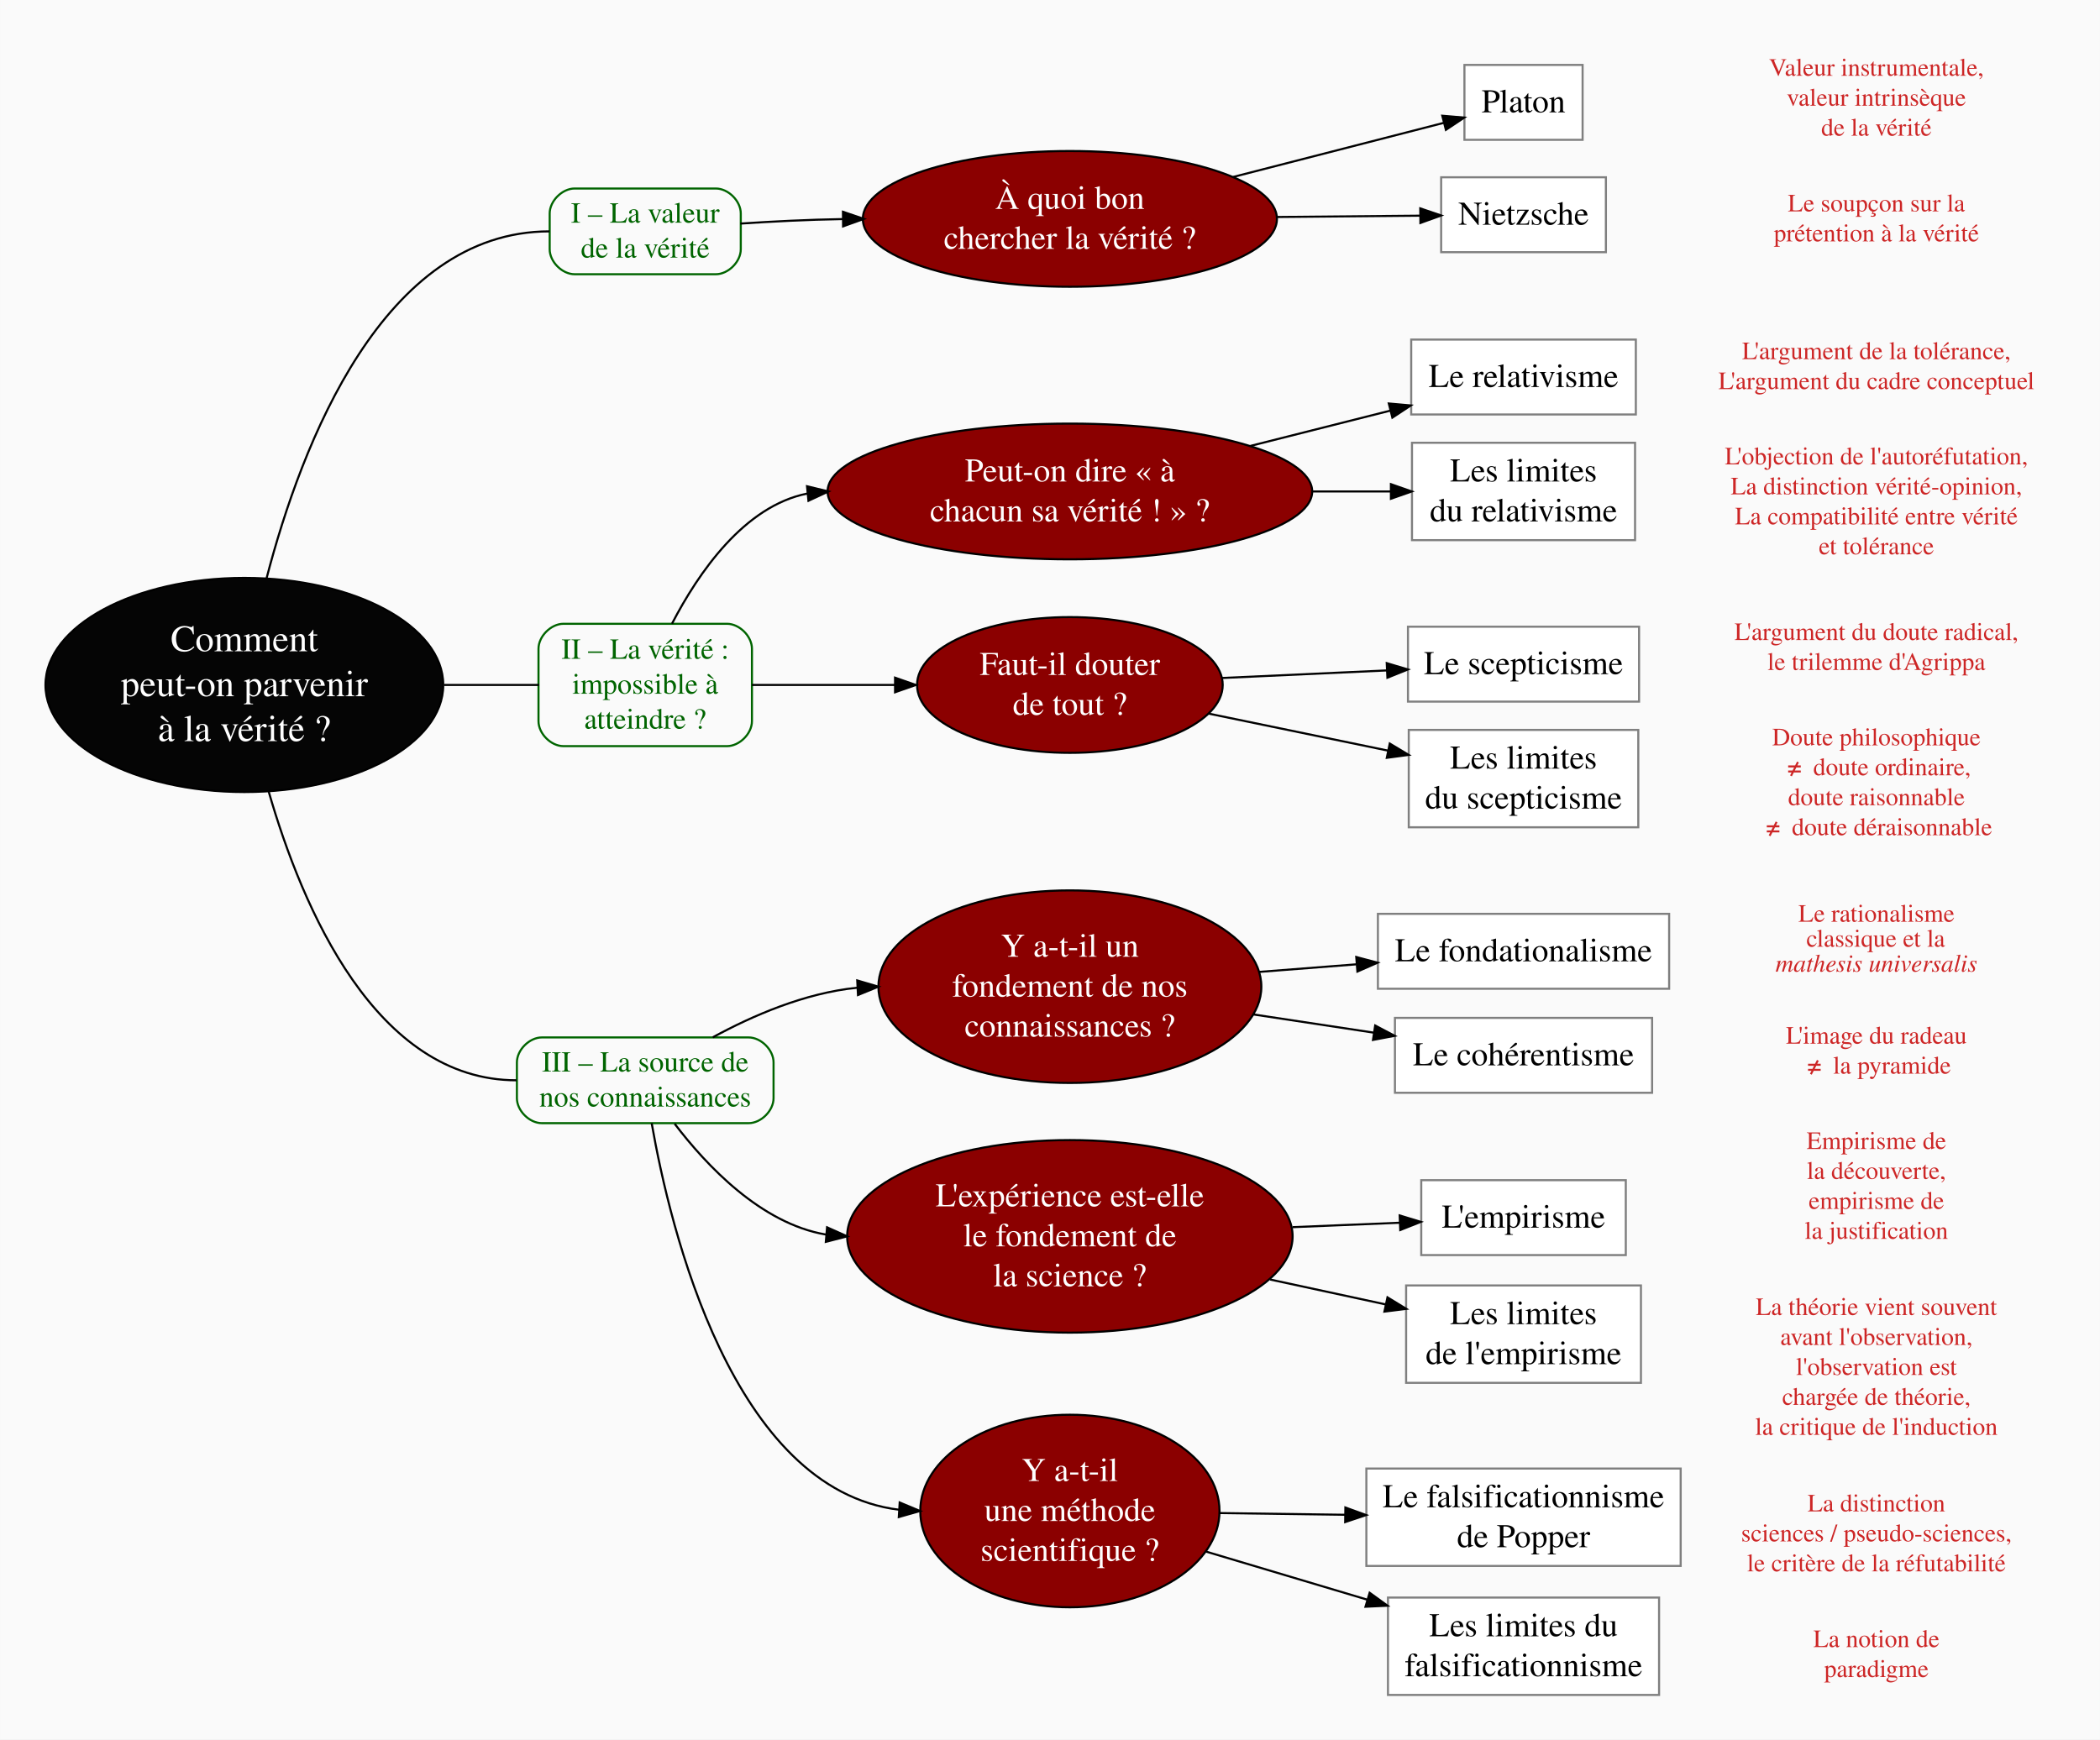
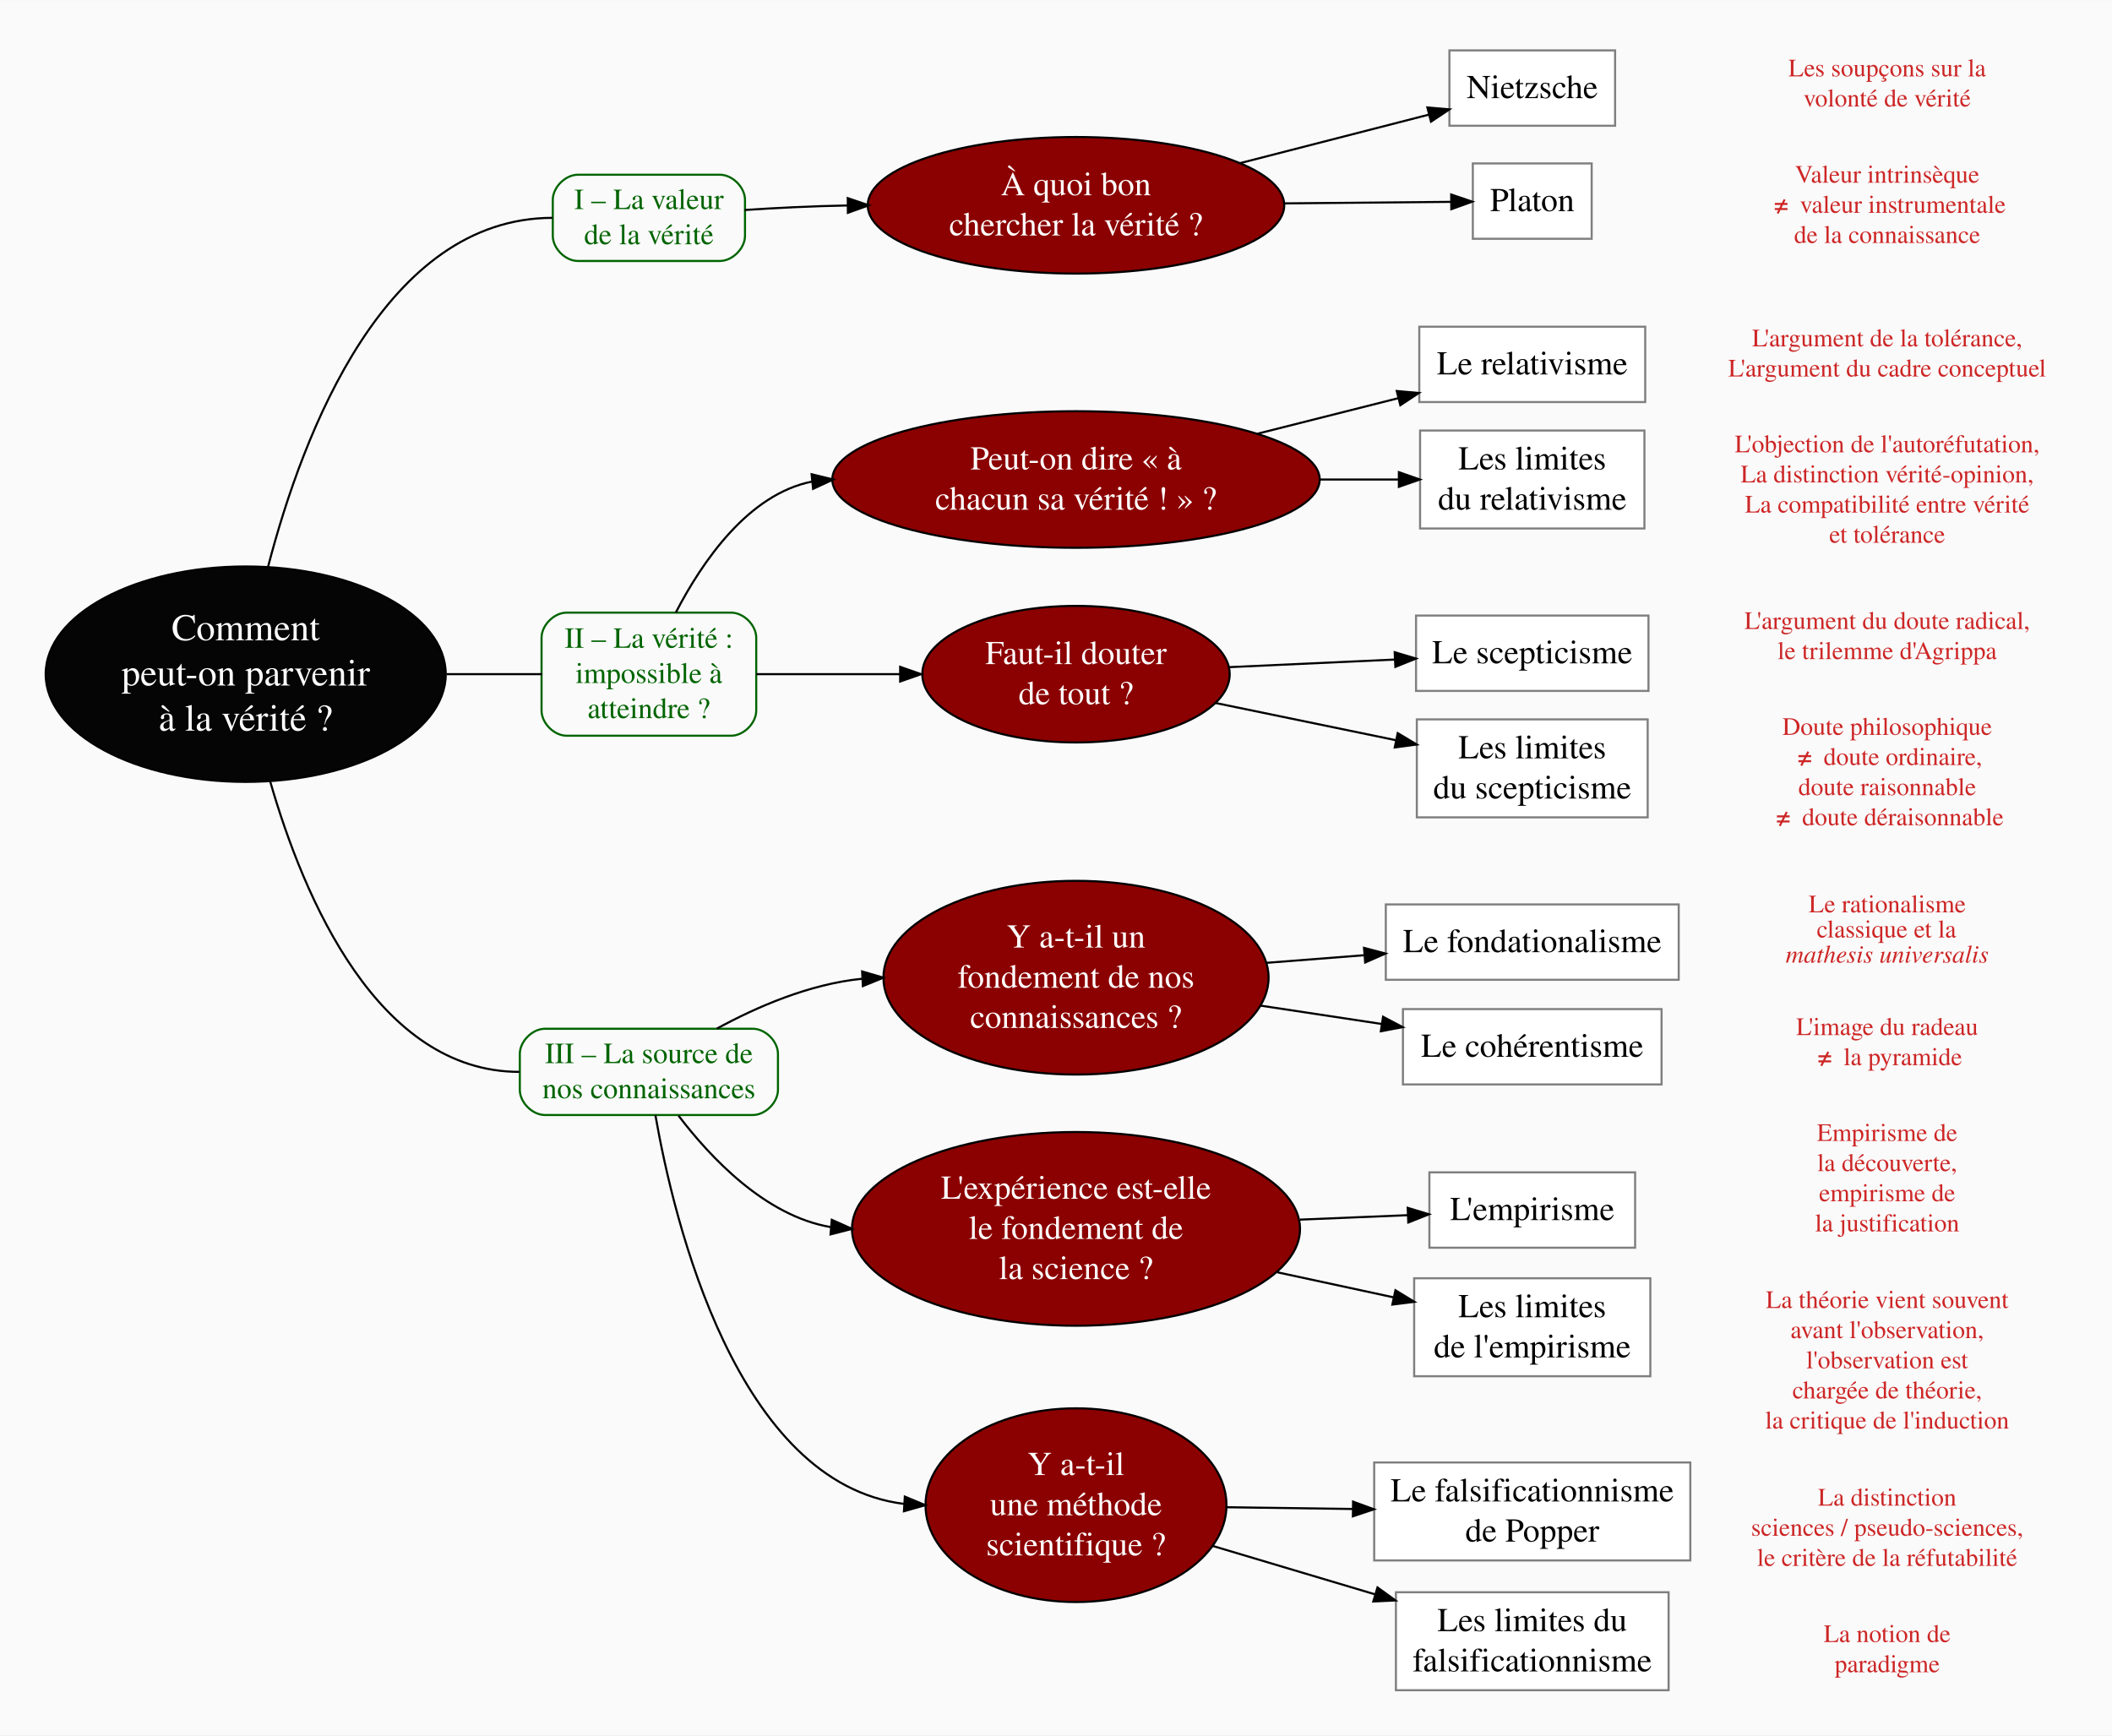
- <svg xmlns="http://www.w3.org/2000/svg" width="1009pt" height="836pt" viewBox="0.00 0.00 1008.94 836.00">
-   <g id="graph0" class="graph" transform="scale(1 1) rotate(0) translate(21.6 814.4)">
-     <polygon fill="#fafafa" stroke="transparent" points="-21.6,21.6 -21.6,-814.4 987.336,-814.4 987.336,21.6 -21.6,21.6" />
+ <svg xmlns="http://www.w3.org/2000/svg" width="1009pt" height="829pt" viewBox="0.00 0.00 1008.94 828.80">
+   <g id="graph0" class="graph" transform="scale(1 1) rotate(0) translate(21.6 807.2)">
+     <polygon fill="#fafafa" stroke="transparent" points="-21.6,21.6 -21.6,-807.2 987.336,-807.2 987.336,21.6 -21.6,21.6" />
    <g id="node1" class="node">
      <ellipse fill="#050505" stroke="#000000" cx="95.779" cy="-485.2" rx="95.558" ry="51.455" />
      <text text-anchor="middle" x="95.779" y="-501.4" font-family="Times,serif" font-size="18.00" fill="#ffffff">Comment</text>
      <text text-anchor="middle" x="95.779" y="-479.8" font-family="Times,serif" font-size="18.00" fill="#ffffff">peut-on parvenir</text>
      <text text-anchor="middle" x="95.779" y="-458.2" font-family="Times,serif" font-size="18.00" fill="#ffffff">à la vérité ?</text>
    </g>
    <g id="node2" class="node">
      <path fill="#fafafa" stroke="#006400" d="M322.296,-723.802C322.296,-723.802 254.478,-723.802 254.478,-723.802 248.478,-723.802 242.478,-717.802 242.478,-711.802 242.478,-711.802 242.478,-694.598 242.478,-694.598 242.478,-688.598 248.478,-682.598 254.478,-682.598 254.478,-682.598 322.296,-682.598 322.296,-682.598 328.296,-682.598 334.296,-688.598 334.296,-694.598 334.296,-694.598 334.296,-711.802 334.296,-711.802 334.296,-717.802 328.296,-723.802 322.296,-723.802" />
      <text text-anchor="middle" x="288.387" y="-707.4" font-family="Times,serif" font-size="14.00" fill="#006400">I – La valeur</text>
      <text text-anchor="middle" x="288.387" y="-690.6" font-family="Times,serif" font-size="14.00" fill="#006400">de la vérité</text>
    </g>
    <g id="edge1" class="edge">
      <path fill="none" stroke="#000000" d="M106.479,-536.587C123.255,-601.037 162.456,-703.2 242.387,-703.2" />
    </g>
    <g id="node3" class="node">
      <path fill="#fafafa" stroke="#006400" d="M327.666,-514.601C327.666,-514.601 249.107,-514.601 249.107,-514.601 243.107,-514.601 237.107,-508.601 237.107,-502.601 237.107,-502.601 237.107,-467.799 237.107,-467.799 237.107,-461.799 243.107,-455.799 249.107,-455.799 249.107,-455.799 327.666,-455.799 327.666,-455.799 333.666,-455.799 339.666,-461.799 339.666,-467.799 339.666,-467.799 339.666,-502.601 339.666,-502.601 339.666,-508.601 333.666,-514.601 327.666,-514.601" />
      <text text-anchor="middle" x="288.387" y="-497.8" font-family="Times,serif" font-size="14.00" fill="#006400">II – La vérité :</text>
      <text text-anchor="middle" x="288.387" y="-481" font-family="Times,serif" font-size="14.00" fill="#006400">impossible à</text>
      <text text-anchor="middle" x="288.387" y="-464.2" font-family="Times,serif" font-size="14.00" fill="#006400">atteindre ?</text>
    </g>
    <g id="edge2" class="edge">
      <path fill="none" stroke="#000000" d="M191.757,-485.2C207.021,-485.2 222.636,-485.2 237.387,-485.2" />
    </g>
    <g id="node4" class="node">
      <path fill="#fafafa" stroke="#006400" d="M338.046,-315.802C338.046,-315.802 238.728,-315.802 238.728,-315.802 232.728,-315.802 226.728,-309.802 226.728,-303.802 226.728,-303.802 226.728,-286.598 226.728,-286.598 226.728,-280.598 232.728,-274.598 238.728,-274.598 238.728,-274.598 338.046,-274.598 338.046,-274.598 344.046,-274.598 350.046,-280.598 350.046,-286.598 350.046,-286.598 350.046,-303.802 350.046,-303.802 350.046,-309.802 344.046,-315.802 338.046,-315.802" />
      <text text-anchor="middle" x="288.387" y="-299.4" font-family="Times,serif" font-size="14.00" fill="#006400">III – La source de</text>
      <text text-anchor="middle" x="288.387" y="-282.6" font-family="Times,serif" font-size="14.00" fill="#006400">nos connaissances</text>
    </g>
    <g id="edge3" class="edge">
      <path fill="none" stroke="#000000" d="M107.449,-434.034C123.669,-377.758 158.982,-295.2 226.558,-295.2" />
    </g>
    <g id="node5" class="node">
      <ellipse fill="#8b0000" stroke="#000000" cx="492.424" cy="-709.2" rx="99.475" ry="32.621" />
      <text text-anchor="middle" x="492.424" y="-714" font-family="Times,serif" font-size="16.00" fill="#ffffff">À quoi bon</text>
      <text text-anchor="middle" x="492.424" y="-694.8" font-family="Times,serif" font-size="16.00" fill="#ffffff">chercher la vérité ?</text>
    </g>
    <g id="edge7" class="edge">
      <path fill="none" stroke="#000000" d="M334.111,-706.949C349.36,-707.953 366.689,-708.838 383.242,-709.112" />
      <polygon fill="#000000" stroke="#000000" points="383.394,-712.614 393.424,-709.2 383.454,-705.614 383.394,-712.614" />
    </g>
    <g id="node6" class="node">
      <ellipse fill="#8b0000" stroke="#000000" cx="492.424" cy="-578.2" rx="116.416" ry="32.621" />
      <text text-anchor="middle" x="492.424" y="-583" font-family="Times,serif" font-size="16.00" fill="#ffffff">Peut-on dire « à</text>
      <text text-anchor="middle" x="492.424" y="-563.8" font-family="Times,serif" font-size="16.00" fill="#ffffff">chacun sa vérité ! » ?</text>
    </g>
    <g id="edge8" class="edge">
      <path fill="none" stroke="#000000" d="M301.235,-514.626C313.976,-539.211 335.98,-571.191 366.292,-577.203" />
      <polygon fill="#000000" stroke="#000000" points="366.129,-580.704 376.424,-578.2 366.815,-573.737 366.129,-580.704" />
    </g>
    <g id="node7" class="node">
      <ellipse fill="#8b0000" stroke="#000000" cx="492.424" cy="-485.2" rx="73.425" ry="32.621" />
      <text text-anchor="middle" x="492.424" y="-490" font-family="Times,serif" font-size="16.00" fill="#ffffff">Faut-il douter</text>
      <text text-anchor="middle" x="492.424" y="-470.8" font-family="Times,serif" font-size="16.00" fill="#ffffff">de tout ?</text>
    </g>
    <g id="edge9" class="edge">
      <path fill="none" stroke="#000000" d="M339.649,-485.2C360.498,-485.2 385.099,-485.2 408.255,-485.2" />
      <polygon fill="#000000" stroke="#000000" points="408.424,-488.7 418.424,-485.2 408.424,-481.7 408.424,-488.7" />
    </g>
    <g id="node8" class="node">
      <ellipse fill="#8b0000" stroke="#000000" cx="492.424" cy="-340.2" rx="91.993" ry="46.273" />
      <text text-anchor="middle" x="492.424" y="-354.6" font-family="Times,serif" font-size="16.00" fill="#ffffff">Y a-t-il un</text>
      <text text-anchor="middle" x="492.424" y="-335.4" font-family="Times,serif" font-size="16.00" fill="#ffffff">fondement de nos</text>
      <text text-anchor="middle" x="492.424" y="-316.2" font-family="Times,serif" font-size="16.00" fill="#ffffff">connaissances ?</text>
    </g>
    <g id="edge10" class="edge">
      <path fill="none" stroke="#000000" d="M320.849,-315.856C339.893,-326.253 365.072,-337.179 390.103,-339.673" />
      <polygon fill="#000000" stroke="#000000" points="390.258,-343.185 400.424,-340.2 390.615,-336.195 390.258,-343.185" />
    </g>
    <g id="node9" class="node">
      <ellipse fill="#8b0000" stroke="#000000" cx="492.424" cy="-220.2" rx="107.013" ry="46.273" />
      <text text-anchor="middle" x="492.424" y="-234.6" font-family="Times,serif" font-size="16.00" fill="#ffffff">L'expérience est-elle</text>
      <text text-anchor="middle" x="492.424" y="-215.4" font-family="Times,serif" font-size="16.00" fill="#ffffff">le fondement de</text>
      <text text-anchor="middle" x="492.424" y="-196.2" font-family="Times,serif" font-size="16.00" fill="#ffffff">la science ?</text>
    </g>
    <g id="edge11" class="edge">
      <path fill="none" stroke="#000000" d="M302.524,-274.308C317.757,-254.284 344.046,-226.341 375.16,-221.074" />
      <polygon fill="#000000" stroke="#000000" points="375.757,-224.536 385.424,-220.2 375.163,-217.561 375.757,-224.536" />
    </g>
    <g id="node10" class="node">
      <ellipse fill="#8b0000" stroke="#000000" cx="492.424" cy="-88.2" rx="71.888" ry="46.273" />
      <text text-anchor="middle" x="492.424" y="-102.6" font-family="Times,serif" font-size="16.00" fill="#ffffff">Y a-t-il</text>
      <text text-anchor="middle" x="492.424" y="-83.4" font-family="Times,serif" font-size="16.00" fill="#ffffff">une méthode</text>
      <text text-anchor="middle" x="492.424" y="-64.2" font-family="Times,serif" font-size="16.00" fill="#ffffff">scientifique ?</text>
    </g>
    <g id="edge12" class="edge">
      <path fill="none" stroke="#000000" d="M291.481,-274.595C300.269,-224.282 330.15,-98.547 410.387,-88.801" />
      <polygon fill="#000000" stroke="#000000" points="410.651,-92.291 420.424,-88.2 410.232,-85.304 410.651,-92.291" />
    </g>
    <g id="node11" class="node">
-       <polygon fill="#ffffff" stroke="#7f7f7f" points="738.775,-783.2 681.996,-783.2 681.996,-747.2 738.775,-747.2 738.775,-783.2" />
-       <text text-anchor="middle" x="710.386" y="-760.4" font-family="Times,serif" font-size="16.00" fill="#000000">Platon</text>
+       <polygon fill="#ffffff" stroke="#7f7f7f" points="749.961,-783.2 670.811,-783.2 670.811,-747.2 749.961,-747.2 749.961,-783.2" />
+       <text text-anchor="middle" x="710.386" y="-760.4" font-family="Times,serif" font-size="16.00" fill="#000000">Nietzsche</text>
    </g>
    <g id="edge18" class="edge">
-       <path fill="none" stroke="#000000" d="M570.805,-729.338C605.262,-738.191 644.16,-748.185 672.124,-755.37" />
-       <polygon fill="#000000" stroke="#000000" points="671.347,-758.784 681.904,-757.882 673.089,-752.004 671.347,-758.784" />
+       <path fill="none" stroke="#000000" d="M570.805,-729.338C600.89,-737.068 634.361,-745.667 660.984,-752.507" />
+       <polygon fill="#000000" stroke="#000000" points="660.274,-755.939 670.831,-755.037 662.016,-749.159 660.274,-755.939" />
    </g>
    <g id="node12" class="node">
-       <polygon fill="#ffffff" stroke="#7f7f7f" points="749.961,-729.2 670.811,-729.2 670.811,-693.2 749.961,-693.2 749.961,-729.2" />
-       <text text-anchor="middle" x="710.386" y="-706.4" font-family="Times,serif" font-size="16.00" fill="#000000">Nietzsche</text>
+       <polygon fill="#ffffff" stroke="#7f7f7f" points="738.775,-729.2 681.996,-729.2 681.996,-693.2 738.775,-693.2 738.775,-729.2" />
+       <text text-anchor="middle" x="710.386" y="-706.4" font-family="Times,serif" font-size="16.00" fill="#000000">Platon</text>
    </g>
    <g id="edge19" class="edge">
-       <path fill="none" stroke="#000000" d="M591.837,-710.112C615.753,-710.332 640.289,-710.557 660.788,-710.745" />
-       <polygon fill="#000000" stroke="#000000" points="660.779,-714.245 670.811,-710.837 660.843,-707.245 660.779,-714.245" />
+       <path fill="none" stroke="#000000" d="M591.837,-710.112C620.14,-710.372 649.309,-710.64 671.632,-710.844" />
+       <polygon fill="#000000" stroke="#000000" points="671.66,-714.345 681.691,-710.937 671.724,-707.345 671.66,-714.345" />
    </g>
    <g id="node13" class="node">
      <polygon fill="#ffffff" stroke="#7f7f7f" points="764.351,-651.2 656.421,-651.2 656.421,-615.2 764.351,-615.2 764.351,-651.2" />
      <text text-anchor="middle" x="710.386" y="-628.4" font-family="Times,serif" font-size="16.00" fill="#000000">Le relativisme</text>
    </g>
    <g id="edge20" class="edge">
      <path fill="none" stroke="#000000" d="M579.194,-600.096C601.639,-605.759 625.395,-611.754 646.435,-617.063" />
      <polygon fill="#000000" stroke="#000000" points="645.659,-620.477 656.211,-619.53 647.371,-613.689 645.659,-620.477" />
    </g>
    <g id="node14" class="node">
      <polygon fill="#ffffff" stroke="#7f7f7f" points="763.974,-601.602 656.798,-601.602 656.798,-554.798 763.974,-554.798 763.974,-601.602" />
      <text text-anchor="middle" x="710.386" y="-583" font-family="Times,serif" font-size="16.00" fill="#000000">Les limites</text>
      <text text-anchor="middle" x="710.386" y="-563.8" font-family="Times,serif" font-size="16.00" fill="#000000">du relativisme</text>
    </g>
    <g id="edge21" class="edge">
      <path fill="none" stroke="#000000" d="M608.743,-578.2C621.689,-578.2 634.496,-578.2 646.429,-578.2" />
      <polygon fill="#000000" stroke="#000000" points="646.672,-581.7 656.672,-578.2 646.672,-574.7 646.672,-581.7" />
    </g>
    <g id="node15" class="node">
      <polygon fill="#ffffff" stroke="#7f7f7f" points="765.904,-513.2 654.868,-513.2 654.868,-477.2 765.904,-477.2 765.904,-513.2" />
      <text text-anchor="middle" x="710.386" y="-490.4" font-family="Times,serif" font-size="16.00" fill="#000000">Le scepticisme</text>
    </g>
    <g id="edge22" class="edge">
      <path fill="none" stroke="#000000" d="M565.305,-488.544C590.975,-489.721 619.657,-491.037 644.698,-492.186" />
      <polygon fill="#000000" stroke="#000000" points="644.673,-495.689 654.823,-492.651 644.994,-488.696 644.673,-495.689" />
    </g>
    <g id="node16" class="node">
      <polygon fill="#ffffff" stroke="#7f7f7f" points="765.526,-463.602 655.245,-463.602 655.245,-416.798 765.526,-416.798 765.526,-463.602" />
      <text text-anchor="middle" x="710.386" y="-445" font-family="Times,serif" font-size="16.00" fill="#000000">Les limites</text>
      <text text-anchor="middle" x="710.386" y="-425.8" font-family="Times,serif" font-size="16.00" fill="#000000">du scepticisme</text>
    </g>
    <g id="edge23" class="edge">
      <path fill="none" stroke="#000000" d="M559.004,-471.454C586.433,-465.791 618.107,-459.252 645.371,-453.623" />
      <polygon fill="#000000" stroke="#000000" points="646.114,-457.043 655.2,-451.594 644.699,-450.188 646.114,-457.043" />
    </g>
    <g id="node17" class="node">
      <polygon fill="#ffffff" stroke="#7f7f7f" points="780.351,-375.2 640.421,-375.2 640.421,-339.2 780.351,-339.2 780.351,-375.2" />
      <text text-anchor="middle" x="710.386" y="-352.4" font-family="Times,serif" font-size="16.00" fill="#000000">Le fondationalisme</text>
    </g>
    <g id="edge24" class="edge">
      <path fill="none" stroke="#000000" d="M583.281,-347.286C598.751,-348.493 614.722,-349.739 629.9,-350.923" />
      <polygon fill="#000000" stroke="#000000" points="630.024,-354.443 640.265,-351.731 630.568,-347.464 630.024,-354.443" />
    </g>
    <g id="node18" class="node">
      <polygon fill="#ffffff" stroke="#7f7f7f" points="772.163,-325.2 648.609,-325.2 648.609,-289.2 772.163,-289.2 772.163,-325.2" />
      <text text-anchor="middle" x="710.386" y="-302.4" font-family="Times,serif" font-size="16.00" fill="#000000">Le cohérentisme</text>
    </g>
    <g id="edge25" class="edge">
      <path fill="none" stroke="#000000" d="M580.449,-326.873C599.689,-323.96 619.834,-320.91 638.363,-318.104" />
      <polygon fill="#000000" stroke="#000000" points="639.111,-321.531 648.474,-316.574 638.063,-314.61 639.111,-321.531" />
    </g>
    <g id="node19" class="node">
      <polygon fill="#ffffff" stroke="#7f7f7f" points="759.526,-247.2 661.245,-247.2 661.245,-211.2 759.526,-211.2 759.526,-247.2" />
      <text text-anchor="middle" x="710.386" y="-224.4" font-family="Times,serif" font-size="16.00" fill="#000000">L'empirisme</text>
    </g>
    <g id="edge26" class="edge">
      <path fill="none" stroke="#000000" d="M599.489,-224.621C617.152,-225.35 634.882,-226.082 650.822,-226.74" />
      <polygon fill="#000000" stroke="#000000" points="650.885,-230.246 661.02,-227.162 651.173,-223.252 650.885,-230.246" />
    </g>
    <g id="node20" class="node">
      <polygon fill="#ffffff" stroke="#7f7f7f" points="766.801,-196.602 653.971,-196.602 653.971,-149.798 766.801,-149.798 766.801,-196.602" />
      <text text-anchor="middle" x="710.386" y="-178" font-family="Times,serif" font-size="16.00" fill="#000000">Les limites</text>
      <text text-anchor="middle" x="710.386" y="-158.8" font-family="Times,serif" font-size="16.00" fill="#000000">de l'empirisme</text>
    </g>
    <g id="edge27" class="edge">
      <path fill="none" stroke="#000000" d="M588.659,-199.448C607.344,-195.419 626.536,-191.281 643.997,-187.516" />
      <polygon fill="#000000" stroke="#000000" points="645.023,-190.875 654.06,-185.346 643.547,-184.032 645.023,-190.875" />
    </g>
    <g id="node21" class="node">
      <polygon fill="#ffffff" stroke="#7f7f7f" points="785.895,-108.602 634.876,-108.602 634.876,-61.798 785.895,-61.798 785.895,-108.602" />
      <text text-anchor="middle" x="710.386" y="-90" font-family="Times,serif" font-size="16.00" fill="#000000">Le falsificationnisme</text>
      <text text-anchor="middle" x="710.386" y="-70.8" font-family="Times,serif" font-size="16.00" fill="#000000">de Popper</text>
    </g>
    <g id="edge28" class="edge">
      <path fill="none" stroke="#000000" d="M564.397,-87.209C583.703,-86.944 604.767,-86.654 624.735,-86.379" />
      <polygon fill="#000000" stroke="#000000" points="624.797,-89.879 634.748,-86.241 624.701,-82.879 624.797,-89.879" />
    </g>
    <g id="node22" class="node">
      <polygon fill="#ffffff" stroke="#7f7f7f" points="775.518,-46.602 645.253,-46.602 645.253,.202 775.518,.202 775.518,-46.602" />
      <text text-anchor="middle" x="710.386" y="-28" font-family="Times,serif" font-size="16.00" fill="#000000">Les limites du</text>
      <text text-anchor="middle" x="710.386" y="-8.8" font-family="Times,serif" font-size="16.00" fill="#000000">falsificationnisme</text>
    </g>
    <g id="edge29" class="edge">
      <path fill="none" stroke="#000000" d="M557.819,-68.698C582.173,-61.435 610.004,-53.136 635.17,-45.631" />
      <polygon fill="#000000" stroke="#000000" points="636.453,-48.9 645.036,-42.688 634.453,-42.192 636.453,-48.9" />
    </g>
    <g id="node23" class="node">
-       <path fill="#fafafa" stroke="transparent" d="M927.9,-792.9C927.9,-792.9 831.976,-792.9 831.976,-792.9 825.976,-792.9 819.976,-786.9 819.976,-780.9 819.976,-780.9 819.976,-753.5 819.976,-753.5 819.976,-747.5 825.976,-741.5 831.976,-741.5 831.976,-741.5 927.9,-741.5 927.9,-741.5 933.9,-741.5 939.9,-747.5 939.9,-753.5 939.9,-753.5 939.9,-780.9 939.9,-780.9 939.9,-786.9 933.9,-792.9 927.9,-792.9" />
-       <text text-anchor="middle" x="879.938" y="-778" font-family="Times,serif" font-size="12.00" fill="#cd2626">Valeur instrumentale,</text>
-       <text text-anchor="middle" x="879.938" y="-763.6" font-family="Times,serif" font-size="12.00" fill="#cd2626">valeur intrinsèque</text>
-       <text text-anchor="middle" x="879.938" y="-749.2" font-family="Times,serif" font-size="12.00" fill="#cd2626">de la vérité</text>
+       <path fill="#fafafa" stroke="transparent" d="M925.414,-785.5C925.414,-785.5 834.462,-785.5 834.462,-785.5 828.462,-785.5 822.462,-779.5 822.462,-773.5 822.462,-773.5 822.462,-760.899 822.462,-760.899 822.462,-754.899 828.462,-748.899 834.462,-748.899 834.462,-748.899 925.414,-748.899 925.414,-748.899 931.414,-748.899 937.414,-754.899 937.414,-760.899 937.414,-760.899 937.414,-773.5 937.414,-773.5 937.414,-779.5 931.414,-785.5 925.414,-785.5" />
+       <text text-anchor="middle" x="879.938" y="-770.8" font-family="Times,serif" font-size="12.00" fill="#cd2626">Les soupçons sur la</text>
+       <text text-anchor="middle" x="879.938" y="-756.4" font-family="Times,serif" font-size="12.00" fill="#cd2626">volonté de vérité</text>
    </g>
    <g id="node24" class="node">
-       <path fill="#fafafa" stroke="transparent" d="M927.546,-727.5C927.546,-727.5 832.33,-727.5 832.33,-727.5 826.33,-727.5 820.33,-721.5 820.33,-715.5 820.33,-715.5 820.33,-702.899 820.33,-702.899 820.33,-696.899 826.33,-690.899 832.33,-690.899 832.33,-690.899 927.546,-690.899 927.546,-690.899 933.546,-690.899 939.546,-696.899 939.546,-702.899 939.546,-702.899 939.546,-715.5 939.546,-715.5 939.546,-721.5 933.546,-727.5 927.546,-727.5" />
-       <text text-anchor="middle" x="879.938" y="-712.8" font-family="Times,serif" font-size="12.00" fill="#cd2626">Le soupçon sur la</text>
-       <text text-anchor="middle" x="879.938" y="-698.4" font-family="Times,serif" font-size="12.00" fill="#cd2626">prétention à la vérité</text>
+       <path fill="#fafafa" stroke="transparent" d="M931.237,-734.9C931.237,-734.9 828.638,-734.9 828.638,-734.9 822.638,-734.9 816.638,-728.9 816.638,-722.9 816.638,-722.9 816.638,-695.5 816.638,-695.5 816.638,-689.5 822.638,-683.5 828.638,-683.5 828.638,-683.5 931.237,-683.5 931.237,-683.5 937.237,-683.5 943.237,-689.5 943.237,-695.5 943.237,-695.5 943.237,-722.9 943.237,-722.9 943.237,-728.9 937.237,-734.9 931.237,-734.9" />
+       <text text-anchor="middle" x="879.938" y="-720" font-family="Times,serif" font-size="12.00" fill="#cd2626">Valeur intrinsèque</text>
+       <text text-anchor="middle" x="879.938" y="-705.6" font-family="Times,serif" font-size="12.00" fill="#cd2626">≠ valeur instrumentale</text>
+       <text text-anchor="middle" x="879.938" y="-691.2" font-family="Times,serif" font-size="12.00" fill="#cd2626">de la connaissance</text>
    </g>
    <g id="node25" class="node">
      <path fill="#fafafa" stroke="transparent" d="M953.534,-656.5C953.534,-656.5 806.342,-656.5 806.342,-656.5 800.342,-656.5 794.342,-650.5 794.342,-644.5 794.342,-644.5 794.342,-631.899 794.342,-631.899 794.342,-625.899 800.342,-619.899 806.342,-619.899 806.342,-619.899 953.534,-619.899 953.534,-619.899 959.534,-619.899 965.534,-625.899 965.534,-631.899 965.534,-631.899 965.534,-644.5 965.534,-644.5 965.534,-650.5 959.534,-656.5 953.534,-656.5" />
      <text text-anchor="middle" x="879.938" y="-641.8" font-family="Times,serif" font-size="12.00" fill="#cd2626">L'argument de la tolérance,</text>
      <text text-anchor="middle" x="879.938" y="-627.4" font-family="Times,serif" font-size="12.00" fill="#cd2626">L'argument du cadre conceptuel</text>
    </g>
    <g id="node26" class="node">
      <path fill="#fafafa" stroke="transparent" d="M951.714,-605.801C951.714,-605.801 808.162,-605.801 808.162,-605.801 802.162,-605.801 796.162,-599.801 796.162,-593.801 796.162,-593.801 796.162,-552.599 796.162,-552.599 796.162,-546.599 802.162,-540.599 808.162,-540.599 808.162,-540.599 951.714,-540.599 951.714,-540.599 957.714,-540.599 963.714,-546.599 963.714,-552.599 963.714,-552.599 963.714,-593.801 963.714,-593.801 963.714,-599.801 957.714,-605.801 951.714,-605.801" />
      <text text-anchor="middle" x="879.938" y="-591.2" font-family="Times,serif" font-size="12.00" fill="#cd2626">L'objection de l'autoréfutation,</text>
      <text text-anchor="middle" x="879.938" y="-576.8" font-family="Times,serif" font-size="12.00" fill="#cd2626">La distinction vérité-opinion,</text>
      <text text-anchor="middle" x="879.938" y="-562.4" font-family="Times,serif" font-size="12.00" fill="#cd2626">La compatibilité entre vérité</text>
      <text text-anchor="middle" x="879.938" y="-548" font-family="Times,serif" font-size="12.00" fill="#cd2626">et tolérance</text>
    </g>
    <g id="node27" class="node">
      <path fill="#fafafa" stroke="transparent" d="M945.888,-521.5C945.888,-521.5 813.988,-521.5 813.988,-521.5 807.988,-521.5 801.988,-515.5 801.988,-509.5 801.988,-509.5 801.988,-496.899 801.988,-496.899 801.988,-490.899 807.988,-484.899 813.988,-484.899 813.988,-484.899 945.888,-484.899 945.888,-484.899 951.888,-484.899 957.888,-490.899 957.888,-496.899 957.888,-496.899 957.888,-509.5 957.888,-509.5 957.888,-515.5 951.888,-521.5 945.888,-521.5" />
      <text text-anchor="middle" x="879.938" y="-506.8" font-family="Times,serif" font-size="12.00" fill="#cd2626">L'argument du doute radical,</text>
      <text text-anchor="middle" x="879.938" y="-492.4" font-family="Times,serif" font-size="12.00" fill="#cd2626">le trilemme d'Agrippa</text>
    </g>
    <g id="node28" class="node">
      <path fill="#fafafa" stroke="transparent" d="M930.565,-470.801C930.565,-470.801 829.311,-470.801 829.311,-470.801 823.311,-470.801 817.311,-464.801 817.311,-458.801 817.311,-458.801 817.311,-417.599 817.311,-417.599 817.311,-411.599 823.311,-405.599 829.311,-405.599 829.311,-405.599 930.565,-405.599 930.565,-405.599 936.565,-405.599 942.565,-411.599 942.565,-417.599 942.565,-417.599 942.565,-458.801 942.565,-458.801 942.565,-464.801 936.565,-470.801 930.565,-470.801" />
      <text text-anchor="middle" x="879.938" y="-456.2" font-family="Times,serif" font-size="12.00" fill="#cd2626">Doute philosophique</text>
      <text text-anchor="middle" x="879.938" y="-441.8" font-family="Times,serif" font-size="12.00" fill="#cd2626">≠ doute ordinaire,</text>
      <text text-anchor="middle" x="879.938" y="-427.4" font-family="Times,serif" font-size="12.00" fill="#cd2626"> doute raisonnable</text>
      <text text-anchor="middle" x="879.938" y="-413" font-family="Times,serif" font-size="12.00" fill="#cd2626">≠ doute déraisonnable</text>
    </g>
    <g id="node29" class="node">
      <path fill="#fafafa" stroke="transparent" d="M924.416,-385.2C924.416,-385.2 835.46,-385.2 835.46,-385.2 829.46,-385.2 823.46,-379.2 823.46,-373.2 823.46,-373.2 823.46,-353.2 823.46,-353.2 823.46,-347.2 829.46,-341.2 835.46,-341.2 835.46,-341.2 924.416,-341.2 924.416,-341.2 930.416,-341.2 936.416,-347.2 936.416,-353.2 936.416,-353.2 936.416,-373.2 936.416,-373.2 936.416,-379.2 930.416,-385.2 924.416,-385.2" />
      <text text-anchor="start" x="842.451" y="-371.4" font-family="Times,serif" font-size="12.00" fill="#cd2626">Le rationalisme</text>
      <text text-anchor="start" x="846.284" y="-359.4" font-family="Times,serif" font-size="12.00" fill="#cd2626">classique et la</text>
      <text text-anchor="start" x="831.449" y="-347.4" font-family="Times,serif" font-style="italic" font-size="12.00" fill="#cd2626">mathesis universalis</text>
    </g>
    <g id="node30" class="node">
      <path fill="#fafafa" stroke="transparent" d="M921.063,-327.5C921.063,-327.5 838.813,-327.5 838.813,-327.5 832.813,-327.5 826.813,-321.5 826.813,-315.5 826.813,-315.5 826.813,-302.899 826.813,-302.899 826.813,-296.899 832.813,-290.899 838.813,-290.899 838.813,-290.899 921.063,-290.899 921.063,-290.899 927.063,-290.899 933.063,-296.899 933.063,-302.899 933.063,-302.899 933.063,-315.5 933.063,-315.5 933.063,-321.5 927.063,-327.5 921.063,-327.5" />
      <text text-anchor="middle" x="879.938" y="-312.8" font-family="Times,serif" font-size="12.00" fill="#cd2626">L'image du radeau</text>
      <text text-anchor="middle" x="879.938" y="-298.4" font-family="Times,serif" font-size="12.00" fill="#cd2626">≠ la pyramide</text>
    </g>
    <g id="node31" class="node">
      <path fill="#fafafa" stroke="transparent" d="M910.423,-276.801C910.423,-276.801 849.452,-276.801 849.452,-276.801 843.452,-276.801 837.452,-270.801 837.452,-264.801 837.452,-264.801 837.452,-223.599 837.452,-223.599 837.452,-217.599 843.452,-211.599 849.452,-211.599 849.452,-211.599 910.423,-211.599 910.423,-211.599 916.423,-211.599 922.423,-217.599 922.423,-223.599 922.423,-223.599 922.423,-264.801 922.423,-264.801 922.423,-270.801 916.423,-276.801 910.423,-276.801" />
      <text text-anchor="middle" x="879.938" y="-262.2" font-family="Times,serif" font-size="12.00" fill="#cd2626">Empirisme de</text>
      <text text-anchor="middle" x="879.938" y="-247.8" font-family="Times,serif" font-size="12.00" fill="#cd2626">la découverte,</text>
      <text text-anchor="middle" x="879.938" y="-233.4" font-family="Times,serif" font-size="12.00" fill="#cd2626">empirisme de</text>
      <text text-anchor="middle" x="879.938" y="-219" font-family="Times,serif" font-size="12.00" fill="#cd2626">la justification</text>
    </g>
    <g id="node32" class="node">
      <path fill="#fafafa" stroke="transparent" d="M935.24,-197.2C935.24,-197.2 824.636,-197.2 824.636,-197.2 818.636,-197.2 812.636,-191.2 812.636,-185.2 812.636,-185.2 812.636,-129.2 812.636,-129.2 812.636,-123.2 818.636,-117.2 824.636,-117.2 824.636,-117.2 935.24,-117.2 935.24,-117.2 941.24,-117.2 947.24,-123.2 947.24,-129.2 947.24,-129.2 947.24,-185.2 947.24,-185.2 947.24,-191.2 941.24,-197.2 935.24,-197.2" />
      <text text-anchor="middle" x="879.938" y="-182.4" font-family="Times,serif" font-size="12.00" fill="#cd2626">La théorie vient souvent</text>
      <text text-anchor="middle" x="879.938" y="-168" font-family="Times,serif" font-size="12.00" fill="#cd2626">avant l'observation,</text>
      <text text-anchor="middle" x="879.938" y="-153.6" font-family="Times,serif" font-size="12.00" fill="#cd2626">l'observation est</text>
      <text text-anchor="middle" x="879.938" y="-139.2" font-family="Times,serif" font-size="12.00" fill="#cd2626">chargée de théorie,</text>
      <text text-anchor="middle" x="879.938" y="-124.8" font-family="Times,serif" font-size="12.00" fill="#cd2626">la critique de l'induction</text>
    </g>
    <g id="node33" class="node">
      <path fill="#fafafa" stroke="transparent" d="M941.213,-102.9C941.213,-102.9 818.663,-102.9 818.663,-102.9 812.663,-102.9 806.663,-96.9 806.663,-90.9 806.663,-90.9 806.663,-63.5 806.663,-63.5 806.663,-57.5 812.663,-51.5 818.663,-51.5 818.663,-51.5 941.213,-51.5 941.213,-51.5 947.213,-51.5 953.213,-57.5 953.213,-63.5 953.213,-63.5 953.213,-90.9 953.213,-90.9 953.213,-96.9 947.213,-102.9 941.213,-102.9" />
      <text text-anchor="middle" x="879.938" y="-88" font-family="Times,serif" font-size="12.00" fill="#cd2626">La distinction</text>
      <text text-anchor="middle" x="879.938" y="-73.6" font-family="Times,serif" font-size="12.00" fill="#cd2626">sciences / pseudo-sciences,</text>
      <text text-anchor="middle" x="879.938" y="-59.2" font-family="Times,serif" font-size="12.00" fill="#cd2626">le critère de la réfutabilité</text>
    </g>
    <g id="node34" class="node">
      <path fill="#fafafa" stroke="transparent" d="M906.093,-37.501C906.093,-37.501 853.783,-37.501 853.783,-37.501 847.783,-37.501 841.783,-31.5 841.783,-25.5 841.783,-25.5 841.783,-12.899 841.783,-12.899 841.783,-6.899 847.783,-.899 853.783,-.899 853.783,-.899 906.093,-.899 906.093,-.899 912.093,-.899 918.093,-6.899 918.093,-12.899 918.093,-12.899 918.093,-25.5 918.093,-25.5 918.093,-31.5 912.093,-37.501 906.093,-37.501" />
      <text text-anchor="middle" x="879.938" y="-22.8" font-family="Times,serif" font-size="12.00" fill="#cd2626">La notion de</text>
      <text text-anchor="middle" x="879.938" y="-8.4" font-family="Times,serif" font-size="12.00" fill="#cd2626">paradigme</text>
    </g>
  </g>
</svg>
